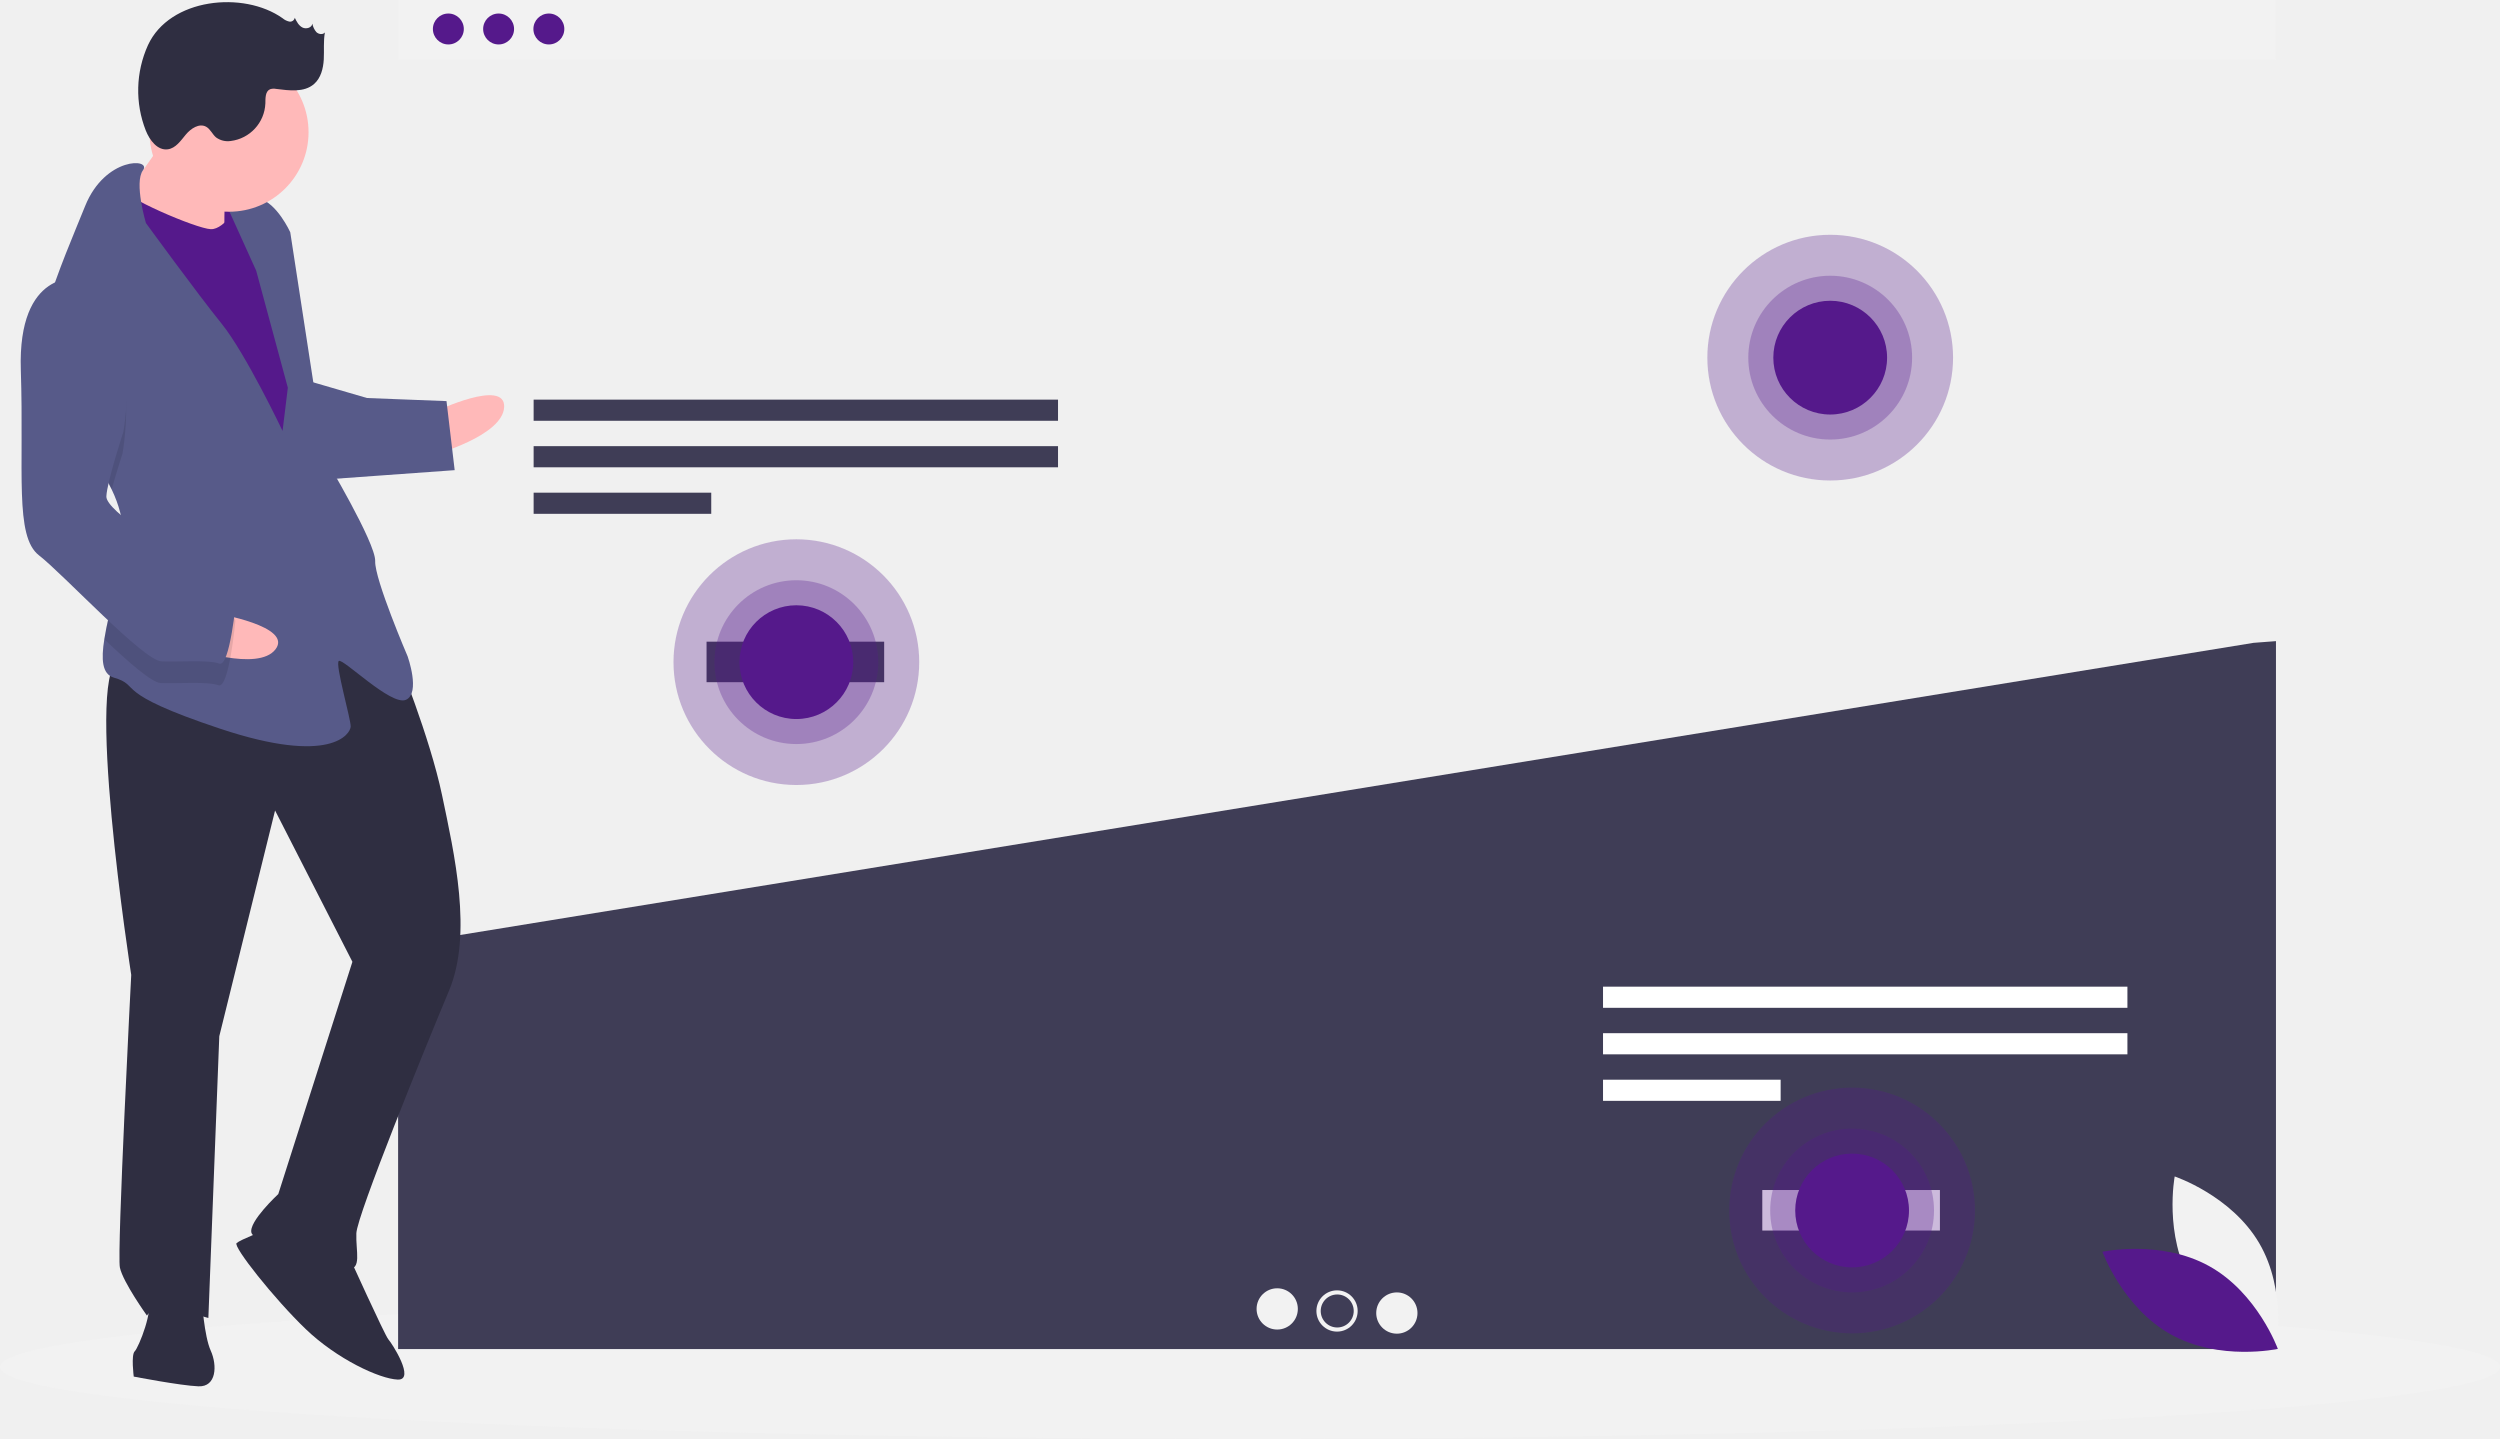
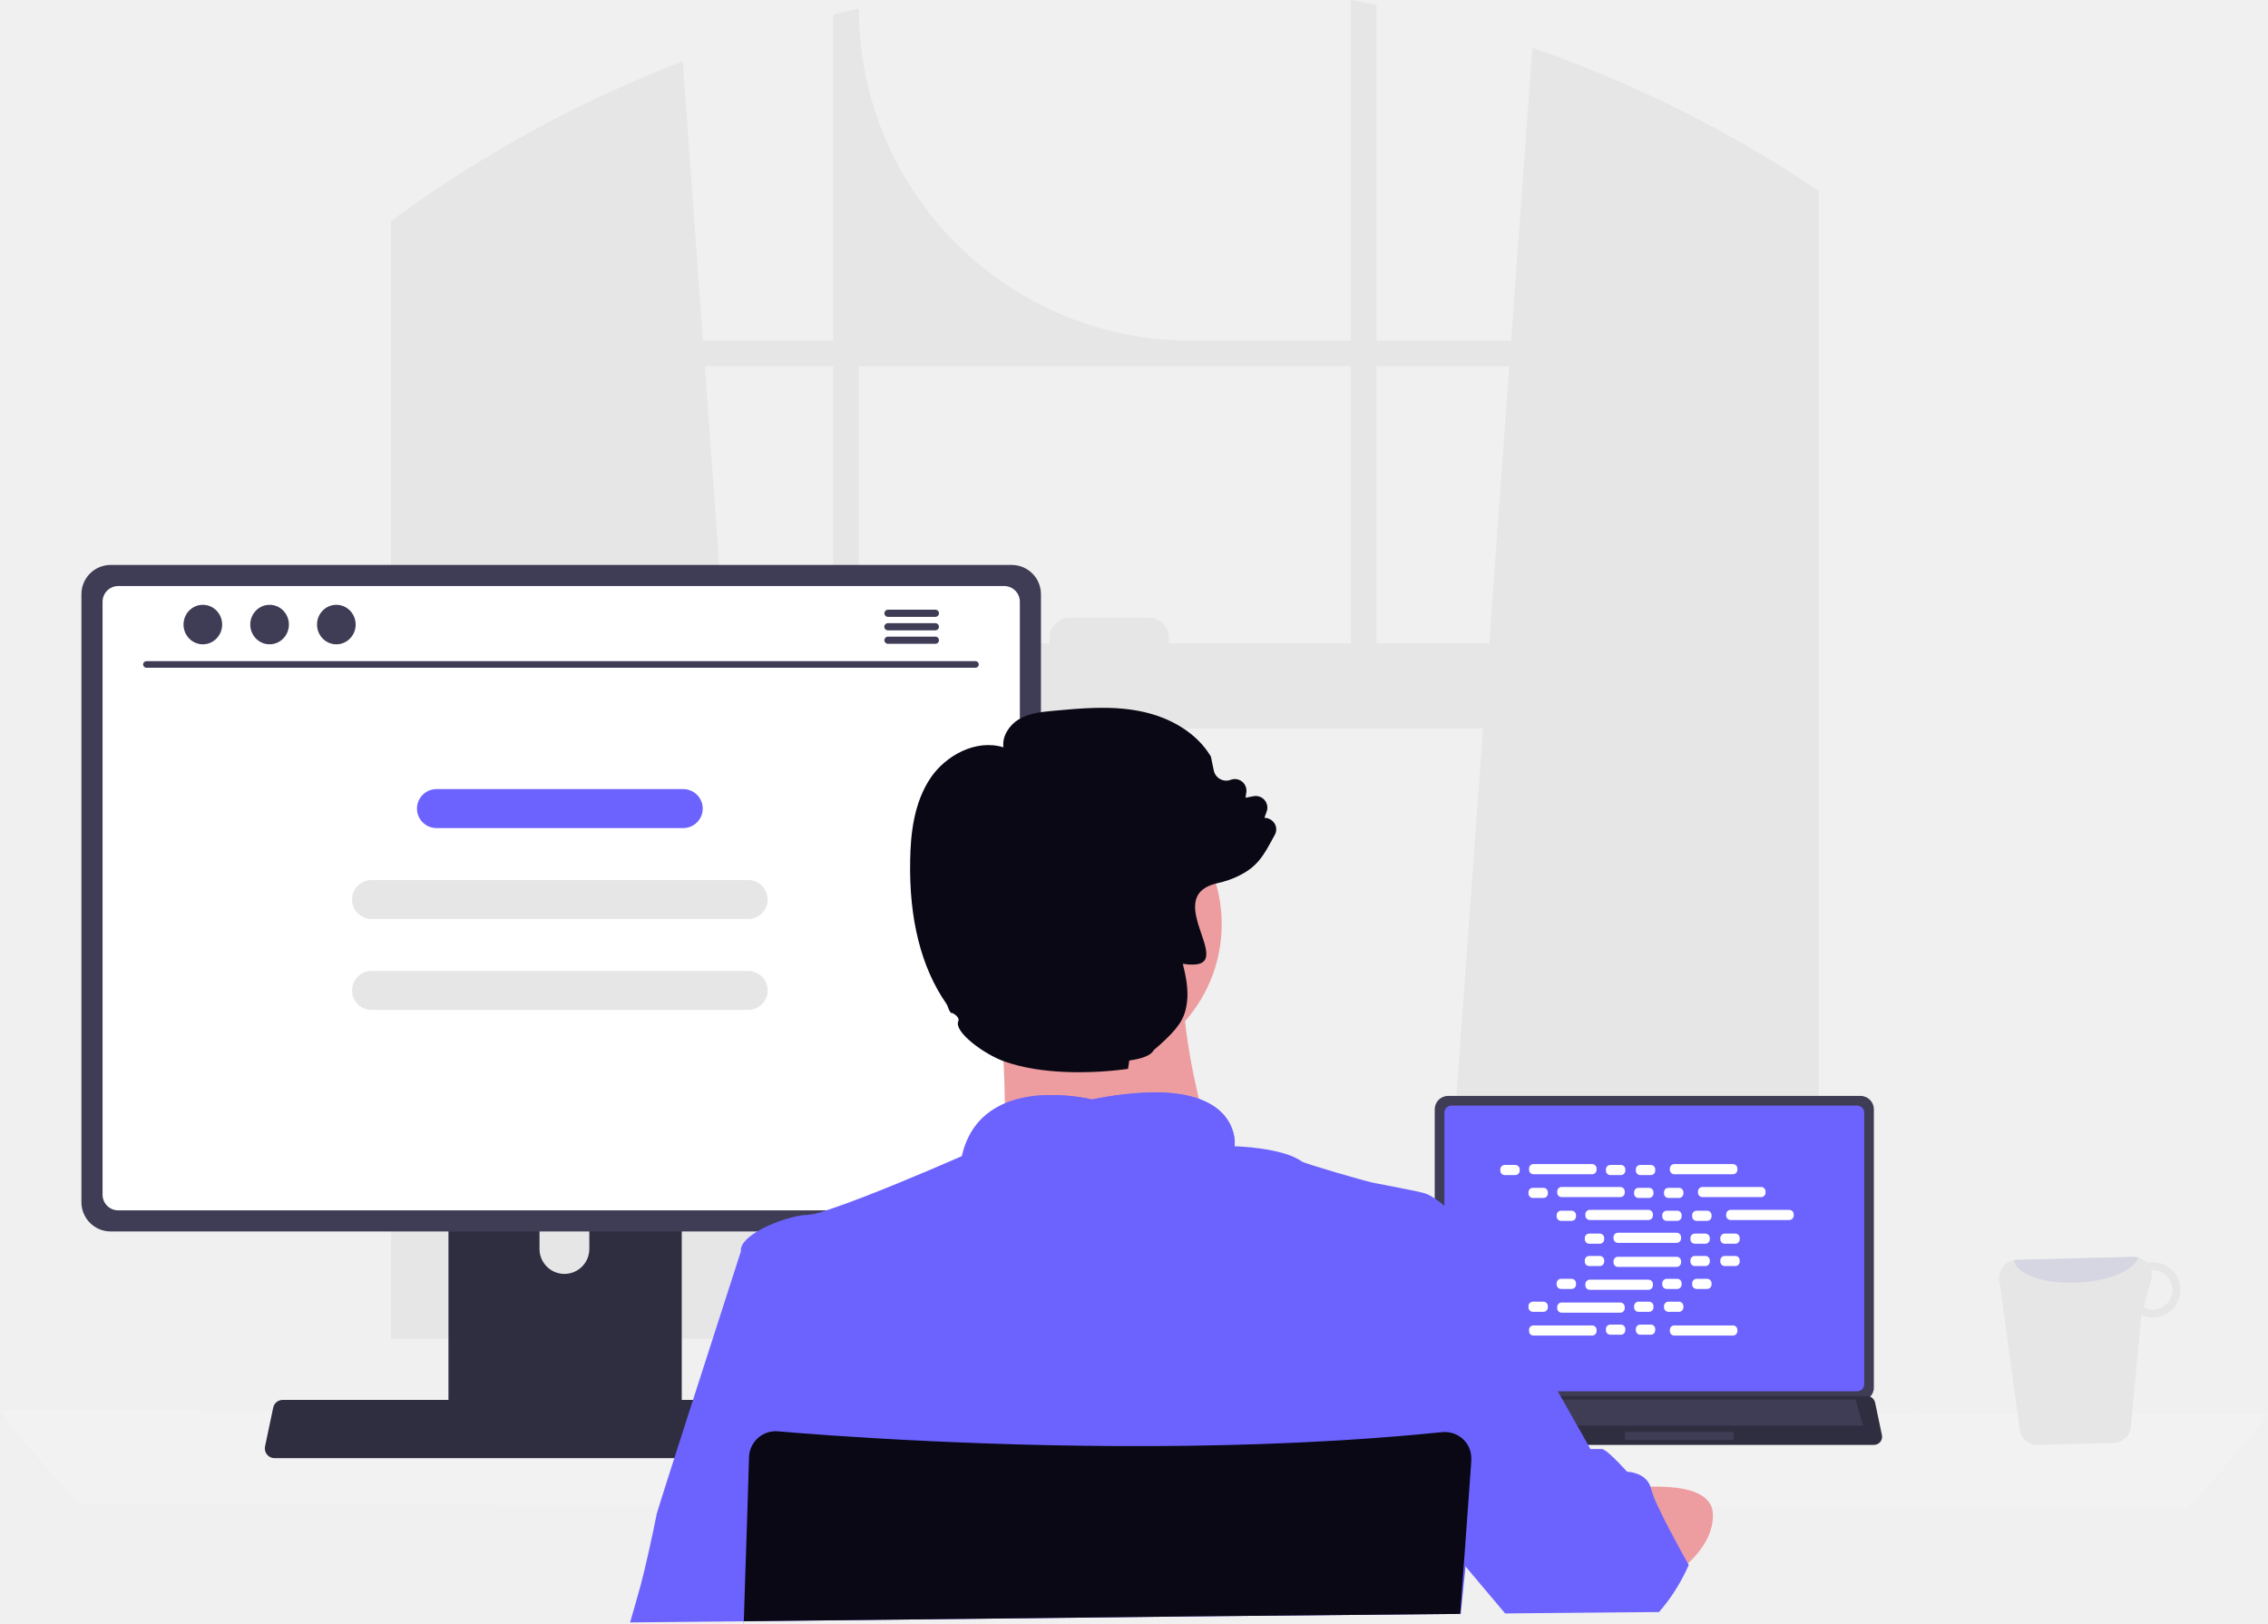
- <svg xmlns="http://www.w3.org/2000/svg" id="f0a8f4ba-cc2b-4400-9e08-d246a0bad060" width="1098.75" height="632.37" data-name="Layer 1" viewBox="0 0 1098.75 632.37">
-   <ellipse cx="549.375" cy="600.774" fill="#f2f2f2" rx="549.375" ry="31.597" />
-   <rect width="825.318" height="26.257" x="174.967" fill="#f2f2f2" />
-   <circle cx="197.053" cy="12.741" r="6.795" fill="#55198b" />
-   <circle cx="219.138" cy="12.741" r="6.795" fill="#55198b" />
-   <circle cx="241.223" cy="12.741" r="6.795" fill="#55198b" />
-   <polygon fill="#3f3d56" points="175.552 415.277 174.967 415.779 174.967 592.903 1000.285 592.903 1000.285 281.779 990.449 282.525 175.552 415.277" />
-   <rect width="230.47" height="9.293" x="234.529" y="175.641" fill="#3f3d56" />
-   <rect width="230.47" height="9.293" x="234.529" y="196.086" fill="#3f3d56" />
-   <rect width="78.063" height="9.293" x="234.529" y="216.531" fill="#3f3d56" />
-   <rect width="230.47" height="9.293" x="704.529" y="433.641" fill="#fff" />
-   <rect width="230.47" height="9.293" x="704.529" y="454.086" fill="#fff" />
-   <rect width="78.063" height="9.293" x="704.529" y="474.531" fill="#fff" />
-   <circle cx="561.335" cy="575.269" r="9.066" fill="#f2f2f2" />
-   <circle cx="587.626" cy="576.176" r="9.066" fill="#f2f2f2" />
-   <circle cx="613.917" cy="577.082" r="9.066" fill="#f2f2f2" />
-   <circle cx="587.709" cy="576.176" r="7.253" fill="#3f3d56" />
-   <rect width="78.063" height="17.81" x="310.529" y="282.014" fill="#3f3d56" />
-   <rect width="78.063" height="17.81" x="774.529" y="523.014" fill="#fff" />
-   <circle cx="350" cy="291.014" r="54" fill="#55198b" opacity=".3" />
-   <circle cx="350" cy="291.014" r="36" fill="#55198b" opacity=".3" />
-   <circle cx="350" cy="291.014" r="25" fill="#55198b" />
-   <circle cx="804.375" cy="157.185" r="54" fill="#55198b" opacity=".3" />
-   <circle cx="804.375" cy="157.185" r="36" fill="#55198b" opacity=".3" />
-   <circle cx="804.375" cy="157.185" r="25" fill="#55198b" />
-   <circle cx="814" cy="532.014" r="54" fill="#55198b" opacity=".3" />
-   <circle cx="814" cy="532.014" r="36" fill="#55198b" opacity=".3" />
-   <circle cx="814" cy="532.014" r="25" fill="#55198b" />
-   <rect width="22.242" height="28.597" x="141.093" y="215.02" fill="#55198b" transform="translate(244.8029 330.5492) rotate(-177.7793)" />
-   <path fill="#ffb9b9" d="M241.915,314.679s30.779-14.706,30.286-2.005-31.025,21.056-31.025,21.056Z" transform="translate(-50.625 -133.8148)" />
-   <path fill="#2f2e41" d="M225.028,422.139S239.549,457.681,244.915,483.328s13.536,60.942,3.026,85.974-40.392,98.599-40.7,106.537,2.559,15.999-3.791,15.752-40.907-11.126-42.31-15.95,11.79-17.032,11.79-17.032l32.577-102.082L171.518,490.021l-24.516,99.215-4.802,123.828s-23.567-7.274-26.988-1.047c0,0-10.559-14.719-11.9-21.131s4.987-128.591,4.987-128.591-21.632-139.163-4.169-138.486S189.992,382.622,225.028,422.139Z" transform="translate(-50.625 -133.8148)" />
-   <path fill="#2f2e41" d="M203.696,685.241s16.109,35.603,17.635,37.252,12.023,17.955,4.085,17.648-26.68-8.984-40.476-22.239-31.984-36.219-30.335-37.745,12.947-5.858,12.947-5.858Z" transform="translate(-50.625 -133.8148)" />
-   <path fill="#2f2e41" d="M139.333,705.004s.972,15.937,3.901,22.41,2.559,15.999-5.378,15.691-28.453-4.283-28.453-4.283-1.218-9.587.431-11.113,8.676-18.743,5.686-23.628S139.333,705.004,139.333,705.004Z" transform="translate(-50.625 -133.8148)" />
-   <path fill="#ffb9b9" d="M127.589,187.821s-16.922,26.373-23.518,32.477,11.962,19.543,11.962,19.543l33.215,4.468s-.418-30.225,1.293-33.338S127.589,187.821,127.589,187.821Z" transform="translate(-50.625 -133.8148)" />
-   <path fill="#55198b" d="M156.46,222.329s-6.843,12.454-13.193,12.208-39.196-14.239-40.599-19.064-10.88,34.557-10.88,34.557L172.16,391.471l19.605-13.549-9.499-83.045-7.802-44.821Z" transform="translate(-50.625 -133.8148)" />
-   <path fill="#575a89" d="M99.704,348.913c3.206,6.707,5.208,13.7,4.931,20.86-.012.318-.025.635-.053.952-.761,14.693-6.173,31.686-8.115,44.044-1.409,8.865-1.008,15.336,4.18,16.856,12.577,3.668-1.834,6.289,46.826,22.485s57.152,2.216,57.275-.959-6.891-27.296-5.242-28.822,23.074,19.974,29.548,17.045.739-19.051.739-19.051-14.583-33.954-14.275-41.892-22.089-45.375-22.089-45.375L178.193,235.891s-5.858-12.947-13.734-14.842-14.411,2.621-14.411,2.621L163.228,252.8l13.905,51.417-2.326,18.989s-16.17-34.016-26.791-47.147-33.264-44.218-33.264-44.218-5.286-17.837-1.296-23.168c3.991-5.346-16.647-6.147-25.446,15.771-4.664,11.616-12.236,28.939-16.979,45.068-4.227,14.289-6.223,27.646-2.036,35.281C75.396,316.457,91.496,331.789,99.704,348.913Z" transform="translate(-50.625 -133.8148)" />
-   <path d="M68.996,304.794c6.4,11.664,22.5,26.995,30.708,44.119,2.144-7.723,4.759-15.715,4.759-15.715s10.031-53.669-19.64-67.539a19.858,19.858,0,0,0-13.791,3.853C66.805,283.801,64.808,297.159,68.996,304.794Z" opacity=".1" transform="translate(-50.625 -133.8148)" />
-   <path fill="#575a89" d="M186.782,301.411l25.154,7.335,34.926,1.354,3.593,30.348L193.057,344.583S178.721,304.279,186.782,301.411Z" transform="translate(-50.625 -133.8148)" />
-   <path fill="#ffb9b9" d="M145.764,403.451s33.652,5.583,25.971,15.71-37.492-.52-37.492-.52Z" transform="translate(-50.625 -133.8148)" />
-   <path d="M104.581,370.725c-.761,14.693-6.173,31.686-8.115,44.044,10.72,10.146,20.914,19.095,24.756,19.244,7.938.308,20.7-.787,25.401.985s7.458-28.33,7.458-28.33-2.806-9.648-15.321-14.904C130.312,388.21,114.119,378.567,104.581,370.725Z" opacity=".1" transform="translate(-50.625 -133.8148)" />
-   <path fill="#575a89" d="M85.192,256.134s-26.865-4.222-25.414,40.353-2.832,73.027,7.973,81.396,45.903,46.298,53.84,46.606,20.7-.787,25.401.985,7.458-28.33,7.458-28.33S151.645,387.495,139.129,382.24s-42.002-23.888-41.756-30.238,7.458-28.33,7.458-28.33S114.863,270.004,85.192,256.134Z" transform="translate(-50.625 -133.8148)" />
-   <circle cx="100.654" cy="58.105" r="34.952" fill="#ffb9b9" />
-   <path fill="#2f2e41" d="M174.814,141.823a6.749,6.749,0,0,0,2.939,1.475,2.097,2.097,0,0,0,2.43-1.683c.8,1.658,1.702,3.426,3.335,4.277s4.157.137,4.393-1.689a7.706,7.706,0,0,0,1.774,3.744c1.013.966,2.85,1.21,3.734.125-.715,3.907-.274,7.926-.498,11.892s-1.282,8.17-4.278,10.778c-4.37,3.803-10.941,2.865-16.689,2.144a5.066,5.066,0,0,0-2.615.143c-2.152.917-2.055,3.913-2.084,6.252a17.373,17.373,0,0,1-15.212,16.497,8.709,8.709,0,0,1-6.472-1.58c-1.632-1.383-2.466-3.638-4.336-4.677-3.042-1.69-6.732.775-8.956,3.452s-4.416,5.969-7.862,6.459c-4.557.648-8.028-3.996-9.73-8.272a48.223,48.223,0,0,1,.958-37.47C125.158,132.949,157.661,129.669,174.814,141.823Z" transform="translate(-50.625 -133.8148)" />
-   <path fill="#f2f2f2" d="M1013.847,697.584c12.31,20.992,37.136,29.304,37.136,29.304s4.869-25.724-7.441-46.717-37.136-29.304-37.136-29.304S1001.538,676.592,1013.847,697.584Z" transform="translate(-50.625 -133.8148)" />
-   <path fill="#55198b" d="M1021.529,690.258c21.288,11.791,30.207,36.406,30.207,36.406s-25.597,5.499-46.885-6.292-30.207-36.406-30.207-36.406S1000.24,678.467,1021.529,690.258Z" transform="translate(-50.625 -133.8148)" />
+ <svg xmlns="http://www.w3.org/2000/svg" width="800" height="572.62" viewBox="0 0 800 572.62" role="img" artist="Katerina Limpitsouni" source="https://undraw.co/">
+   <g transform="translate(-28.583 -435)">
+     <path d="M878.163,227.233c-1-.664-2-1.294-3-1.936a435.517,435.517,0,0,0-91.985-44.589l-7.491,103.335H728.2V165.624c-2.989-.618-6-1.2-9.014-1.752V284.043H662.753A117.137,117.137,0,0,1,545.616,166.906h0c-3.024.653-6.025,1.352-9.026,2.1V284.043H490.627l-7.136-98.536a436.225,436.225,0,0,0-93.851,49.858c-.5.344-1.008.7-1.5,1.042-2.531,1.775-5.028,3.585-7.514,5.418V636.049H516.089l-2.394-33.158L500.523,420.835H765.779L752.607,602.891l-2.394,33.158H884.176V231.219Q881.186,229.192,878.163,227.233ZM536.591,390.769H498.347l-7.067-97.7h45.311Zm182.595,0H654.953v-1.936a7.078,7.078,0,0,0-7.09-7.078H619.939a7.075,7.075,0,0,0-7.078,7.078v1.936H545.616v-97.7H719.186Zm9.014,0v-97.7h46.834l-7.067,97.7Z" transform="translate(-214.08 271.129)" fill="#e6e6e6" />
+     <path d="M206.59,598.162a316.829,316.829,0,0,0,28.591,33.158L978,632.466a316.84,316.84,0,0,0,28.591-33.159Z" transform="translate(-178.007 334.261)" fill="#f2f2f2" />
+     <path d="M702.02,506.061v98.163a4.721,4.721,0,0,0,4.718,4.718H852.2a4.722,4.722,0,0,0,4.718-4.718V506.061a4.724,4.724,0,0,0-4.718-4.713H706.738a4.724,4.724,0,0,0-4.718,4.713Z" transform="translate(-167.359 320.188)" fill="#3f3d56" />
+     <path d="M705,506.849v95.73a2.526,2.526,0,0,0,2.521,2.521h143.04a2.526,2.526,0,0,0,2.521-2.521v-95.73a2.527,2.527,0,0,0-2.521-2.527H707.521A2.527,2.527,0,0,0,705,506.849Z" transform="translate(-166.926 320.62)" fill="#6c63ff" />
+     <path d="M699.446,609.93A2.829,2.829,0,0,0,701.672,611H857.433a2.866,2.866,0,0,0,2.8-3.454l-2.418-11.485a2.871,2.871,0,0,0-1.785-2.082,2.775,2.775,0,0,0-1.017-.192H704.08a2.776,2.776,0,0,0-1.017.192,2.871,2.871,0,0,0-1.785,2.082l-2.418,11.485a2.864,2.864,0,0,0,.585,2.389Z" transform="translate(-167.827 333.625)" fill="#2f2e41" />
+     <rect width="4.797" height="2.878" rx="0.488" transform="translate(542.16 932.354) rotate(180)" fill="#3f3d56" />
+     <rect width="4.797" height="2.878" rx="0.488" transform="translate(542.274 937.151) rotate(180)" fill="#3f3d56" />
+     <path d="M.559,0H37.82a.559.559,0,0,1,.559.559v1.76a.559.559,0,0,1-.559.559H.559A.559.559,0,0,1,0,2.319V.559A.559.559,0,0,1,.559,0Z" transform="translate(640.14 942.909) rotate(180)" fill="#3f3d56" />
+     <rect width="6.833" height="3.576" rx="1.561" transform="translate(557.798 845.887)" fill="#fff" />
+     <rect width="6.833" height="3.576" rx="1.561" transform="translate(595.05 845.887)" fill="#fff" />
+     <rect width="6.833" height="3.576" rx="1.561" transform="translate(605.604 845.887)" fill="#fff" />
+     <rect width="23.819" height="3.576" rx="1.561" transform="translate(567.931 845.588)" fill="#fff" />
+     <rect width="23.819" height="3.576" rx="1.561" transform="translate(617.599 845.588)" fill="#fff" />
+     <rect width="6.833" height="3.576" rx="1.561" transform="translate(567.732 853.957)" fill="#fff" />
+     <rect width="6.833" height="3.576" rx="1.561" transform="translate(604.983 853.957)" fill="#fff" />
+     <rect width="6.833" height="3.576" rx="1.561" transform="translate(615.538 853.957)" fill="#fff" />
+     <rect width="23.819" height="3.576" rx="1.561" transform="translate(577.865 853.659)" fill="#fff" />
+     <rect width="23.819" height="3.576" rx="1.561" transform="translate(627.532 853.659)" fill="#fff" />
+     <rect width="6.833" height="3.576" rx="1.561" transform="translate(577.666 862.029)" fill="#fff" />
+     <rect width="6.833" height="3.576" rx="1.561" transform="translate(614.916 862.029)" fill="#fff" />
+     <rect width="6.833" height="3.576" rx="1.561" transform="translate(625.471 862.029)" fill="#fff" />
+     <rect width="23.819" height="3.576" rx="1.561" transform="translate(587.798 861.73)" fill="#fff" />
+     <rect width="23.819" height="3.576" rx="1.561" transform="translate(637.466 861.73)" fill="#fff" />
+     <rect width="6.833" height="3.576" rx="1.561" transform="translate(587.599 870.099)" fill="#fff" />
+     <rect width="6.833" height="3.576" rx="1.561" transform="translate(624.85 870.099)" fill="#fff" />
+     <rect width="6.833" height="3.576" rx="1.561" transform="translate(635.404 870.099)" fill="#fff" />
+     <rect width="23.819" height="3.576" rx="1.561" transform="translate(597.732 869.801)" fill="#fff" />
+     <rect width="6.833" height="3.576" rx="1.561" transform="translate(595.05 902.193)" fill="#fff" />
+     <rect width="6.833" height="3.576" rx="1.561" transform="translate(605.604 902.193)" fill="#fff" />
+     <rect width="23.819" height="3.576" rx="1.561" transform="translate(617.599 902.491)" fill="#fff" />
+     <rect width="6.833" height="3.576" rx="1.561" transform="translate(557.798 902.193)" fill="#fff" />
+     <rect width="23.819" height="3.576" rx="1.561" transform="translate(567.931 902.491)" fill="#fff" />
+     <rect width="6.833" height="3.576" rx="1.561" transform="translate(567.732 894.122)" fill="#fff" />
+     <rect width="6.833" height="3.576" rx="1.561" transform="translate(604.983 894.122)" fill="#fff" />
+     <rect width="6.833" height="3.576" rx="1.561" transform="translate(615.538 894.122)" fill="#fff" />
+     <rect width="23.819" height="3.576" rx="1.561" transform="translate(577.865 894.42)" fill="#fff" />
+     <rect width="6.833" height="3.576" rx="1.561" transform="translate(577.666 886.051)" fill="#fff" />
+     <rect width="6.833" height="3.576" rx="1.561" transform="translate(614.916 886.051)" fill="#fff" />
+     <rect width="6.833" height="3.576" rx="1.561" transform="translate(625.471 886.051)" fill="#fff" />
+     <rect width="23.819" height="3.576" rx="1.561" transform="translate(587.798 886.349)" fill="#fff" />
+     <rect width="6.833" height="3.576" rx="1.561" transform="translate(587.599 877.98)" fill="#fff" />
+     <rect width="6.833" height="3.576" rx="1.561" transform="translate(624.85 877.98)" fill="#fff" />
+     <rect width="6.833" height="3.576" rx="1.561" transform="translate(635.404 877.98)" fill="#fff" />
+     <rect width="23.819" height="3.576" rx="1.561" transform="translate(597.732 878.278)" fill="#fff" />
+     <path d="M398.28,501.855V619.324h82.295V501.855a3.949,3.949,0,0,0-2.783-3.78,3.636,3.636,0,0,0-1.18-.183H402.254A3.967,3.967,0,0,0,398.28,501.855ZM430.4,542.218a8.785,8.785,0,1,1,17.57,0v13.63a8.785,8.785,0,1,1-17.57,0Z" transform="translate(-211.513 319.685)" fill="#2f2e41" />
+     <path d="M398.06,600.632V611.96a2.229,2.229,0,0,0,2.211,2.222h78.378a2.222,2.222,0,0,0,2.211-2.222V600.632Z" transform="translate(-211.545 334.62)" fill="#3f3d56" />
+     <path d="M285.25,348.139V562.621a10.316,10.316,0,0,0,10.308,10.308H613.4a10.316,10.316,0,0,0,10.308-10.308V348.139a10.322,10.322,0,0,0-10.308-10.3H295.558a10.321,10.321,0,0,0-10.308,10.3Z" transform="translate(-227.944 296.419)" fill="#3f3d56" />
+     <path d="M291.76,349.863V559.03a5.519,5.519,0,0,0,5.509,5.509H609.806a5.519,5.519,0,0,0,5.509-5.509V349.863a5.521,5.521,0,0,0-5.509-5.521H297.269A5.521,5.521,0,0,0,291.76,349.863Z" transform="translate(-226.998 297.364)" fill="#fff" />
+     <path d="M342.5,614.239a3.377,3.377,0,0,0,2.657,1.271H531.094a3.422,3.422,0,0,0,3.344-4.123l-2.886-13.71a3.428,3.428,0,0,0-2.13-2.485,3.313,3.313,0,0,0-1.214-.229H348.03a3.316,3.316,0,0,0-1.214.229,3.427,3.427,0,0,0-2.13,2.485l-2.886,13.71A3.419,3.419,0,0,0,342.5,614.239Z" transform="translate(-219.734 333.796)" fill="#2f2e41" />
+     <path d="M597.848,369.794H305.409a1.163,1.163,0,1,1,0-2.326h292.44a1.163,1.163,0,1,1,0,2.326Z" transform="translate(-225.183 300.726)" fill="#3f3d56" />
+     <ellipse cx="6.815" cy="6.967" rx="6.815" ry="6.967" transform="translate(93.317 648.321)" fill="#3f3d56" />
+     <ellipse cx="6.815" cy="6.967" rx="6.815" ry="6.967" transform="translate(116.861 648.321)" fill="#3f3d56" />
+     <ellipse cx="6.815" cy="6.967" rx="6.815" ry="6.967" transform="translate(140.405 648.321)" fill="#3f3d56" />
+     <path d="M0,0H138.582l2.729,9.163H0Z" transform="translate(544.477 928.654)" fill="#3f3d56" />
+     <path d="M550.486,351.622H533.763a1.266,1.266,0,0,0,0,2.531h16.722a1.266,1.266,0,1,0,0-2.531Z" transform="translate(-191.998 298.422)" fill="#3f3d56" />
+     <path d="M550.489,355.772H533.767a1.266,1.266,0,1,0,0,2.532h16.722a1.266,1.266,0,1,0,0-2.531Z" transform="translate(-192.002 299.025)" fill="#3f3d56" />
+     <path d="M550.486,359.922H533.763a1.266,1.266,0,0,0,0,2.531h16.722a1.266,1.266,0,1,0,0-2.531Z" transform="translate(-191.998 299.629)" fill="#3f3d56" />
+     <g transform="translate(733.68 878.293)">
+       <path d="M900.245,605.468a6.468,6.468,0,0,0,6.233,4.366l26.706-.687a6.38,6.38,0,0,0,6.029-4.695l3.779-40.411a9.873,9.873,0,0,0,4.272.878,9.739,9.739,0,0,0-.489-19.472,8.249,8.249,0,0,0-1.75.182,6.6,6.6,0,0,0-4.913-2.12l-41.079,1.061a5.89,5.89,0,0,0-1.013.126,6.416,6.416,0,0,0-4.912,8.331Zm43.522-44.17,2.689-9.63a6.557,6.557,0,0,0,.021-3.4c.13,0,.246-.062.376-.062a6.966,6.966,0,1,1,.326,13.929A6.556,6.556,0,0,1,943.767,561.3Z" transform="translate(-892.779 -543.508)" fill="#e6e6e6" />
+       <path d="M897.978,544.7c.875,5,10.715,8.522,22.546,7.911,10.88-.5,19.776-4.322,21.406-8.849a6.072,6.072,0,0,0-1.859-.248l-41.079,1.061a5.9,5.9,0,0,0-1.013.126Z" transform="translate(-892.737 -543.508)" fill="#d6d6e3" />
+     </g>
+     <g transform="translate(250.837 684.649)">
+       <path d="M608.259,538.318s-88.873,10.718-80.387,0c3.073-3.877,3.921-15.363,3.751-28.448-.054-3.975-.2-8.092-.4-12.192-.983-19.65-3.349-38.854-3.349-38.854s77.708-36.621,68.776-7.592c-3.573,11.728-2.4,28.2.313,43.659.795,4.511,1.715,8.932,2.68,13.13A307.827,307.827,0,0,0,608.259,538.318Z" transform="translate(-399.458 -372.022)" fill="#ed9da0" />
+       <path d="M424.283,703.042v-.75l156.862-1.706,95.572-.893h.268l-.1,1.322.134-1.322h.17v-.152l1.224-12.013.464-4.546.143-1.42.125-1.188,5.52-18.409,5.52-18.382,4.645-15.479,7.092-23.652s-4.019-9.379-6.252-12.058-11-21.856-11-21.856-12.523-17.292-20.856-19.382c-3.492-.893-10.388-2.081-17.712-3.573-2.742-.554-23.758-6.624-25.009-7.467-6.565-4.814-23.018-5.359-23.652-5.359h0a.382.382,0,0,1,0-.063v-.08a9.146,9.146,0,0,0,0-1.125,7.175,7.175,0,0,0-.08-1.25,1.127,1.127,0,0,0-.063-.447c-.045-.322-.1-.661-.179-1.018a4.473,4.473,0,0,0-.107-.473,15.378,15.378,0,0,0-1.117-3.117c-.063-.143-.143-.295-.214-.438a16.294,16.294,0,0,0-1.518-2.349c-.116-.152-.241-.313-.375-.464a17.487,17.487,0,0,0-2.43-2.358c-.241-.188-.491-.384-.75-.563a4.172,4.172,0,0,0-.456-.322l-.795-.518-.741-.429c-.652-.357-1.34-.706-2.09-1.036-.232-.107-.482-.205-.732-.3s-.643-.25-.974-.375h-.054l-.67-.268c-.509-.17-1.027-.322-1.572-.473l-.831-.214-.893-.205-.893-.188c-.893-.179-1.849-.339-2.849-.464l-1.018-.125-1.045-.107-1.081-.089-1.536-.089-1.786-.063a111.389,111.389,0,0,0-23.448,2.494,64.549,64.549,0,0,0-16.3-1.5h-.777l-.893.054H528.6l-1.152.107a8.563,8.563,0,0,0-1.161.134c-.384.054-.786.1-1.17.161l-.589.1c-.581.1-1.17.205-1.786.33q-.295.054-.589.134c-.777.17-1.554.375-2.322.607-.384.107-.768.232-1.152.366-.2.054-.384.125-.572.2l-.572.205-.563.223-.67.268c-.339.143-.67.295-1,.456-.188.08-.375.17-.554.268s-.366.179-.536.277a24.783,24.783,0,0,0-5.547,3.912l-.456.438-.447.456c-.152.152-.295.313-.438.473a21.268,21.268,0,0,0-1.626,2.01c-.143.188-.277.375-.411.572a23.843,23.843,0,0,0-1.536,2.608c-.116.214-.223.438-.33.652a29.205,29.205,0,0,0-1.786,4.689q-.25.893-.456,1.786s-18.909,8.343-34.593,14.381c-4.171,1.608-8.1,3.064-11.388,4.162-.956.321-1.849.616-2.68.893a23.849,23.849,0,0,1-5.582,1.286,17.553,17.553,0,0,0-2.68.25c-7.208,1.17-19.561,6.252-20.91,11.353a3.294,3.294,0,0,0-.089,1.25s-29.377,90.954-29.7,92.624c-1.3,6.806-4.2,19.766-5.627,25.009-1.063,3.912-2.608,9.271-3.671,12.951a1.253,1.253,0,0,1-.089.313l40.042-.393v.75h.125Z" transform="translate(-384.17 -380.107)" fill="#6c63ff" />
+       <path d="M611.55,533.527c-25.9,4.77-74.671,3.742-95.75,3.019,7.726-27.689,45.4-18.275,45.4-18.275C607.835,508.964,611.407,528.275,611.55,533.527Z" transform="translate(-398.229 -380.111)" fill="#6c63ff" />
+       <path d="M776.94,672.225s30.511-4.689,31.11,8.709-15.559,22.758-15.559,22.758Z" transform="translate(-426.121 -396.736)" fill="#ed9da0" />
+       <path d="M791.874,692.2s-.795,1.893-2.26,4.636a61.634,61.634,0,0,1-8.039,11.763l-.241.259h-1.447l-51.573.473h-1.233l-.152-.179-10-11.87-3.769-4.475-.152-.188-.321-.375-.179-.214-.232-.277-7.333-8.7,2.68-11.165,4.564-18.811.116-.456.893-3.573.634-2.68,2.126-8.735,7.288-30.056,12.951,6.7L749.85,638.4l7.333,12.951H761.2c.759,0,2.5,1.465,4.252,3.153.625.6,1.25,1.233,1.786,1.786,1.59,1.643,2.849,3.055,2.849,3.055s6.511.143,8.262,5.27a6.249,6.249,0,0,1,.223.759,35.994,35.994,0,0,0,2.26,5.859c1.152,2.51,2.6,5.359,4.064,8.208,2.724,5.225,5.493,10.2,6.511,12l.125.223Z" transform="translate(-418.431 -389.916)" fill="#6c63ff" />
+       <path d="M429.08,717.336v-.75l156.862-1.706,95.572-.893h.268v-.152l.893-12,.384-5.359,1.465-20.2,1.152-15.988v-.393a9.484,9.484,0,0,0-.1-2.206.269.269,0,0,0,0-.089,9.282,9.282,0,0,0-1.786-4.144,9.414,9.414,0,0,0-8.414-3.573c-10.817,1.108-21.74,1.992-32.673,2.68-1.492.107-2.983.2-4.466.277-70.509,4.189-140.383.795-178.192-1.786l-2.68-.2c-6.547-.465-12.022-.893-16.238-1.259a9.414,9.414,0,0,0-10.039,7.619,9.827,9.827,0,0,0-.161,1.465l-.607,19.793-.831,25.072-.393,12.826v1Z" transform="translate(-388.967 -394.4)" fill="#090814" />
+       <ellipse cx="51.737" cy="51.737" rx="51.737" ry="51.737" transform="translate(105.21 24.575)" fill="#ed9da0" />
+       <path d="M670.988,405.522a4.365,4.365,0,0,0-3.123-1.382l.778-2.16a4.1,4.1,0,0,0-4.6-5.457l-2.833.546.267-1.893a4.1,4.1,0,0,0-5.492-4.435,4.373,4.373,0,0,1-3.762-.267,4.466,4.466,0,0,1-2.229-3.031l-.987-4.76-.1-.255c-4.807-8.012-14.049-13.84-25.359-15.977-10.067-1.916-20.389-.94-30.34-.023-3.948.372-8.406.79-12.122,3.065-3.158,1.951-5.829,5.852-5.283,9.788-9.811-3.007-20.331,3-25.544,10.566-6.177,9.01-7.187,20.3-7.35,29.12-.441,20.877,3.867,37.957,12.772,50.775.65.929.813,2.868,2.1,3.518l-.267-.43c1.44.72,2.9,1.881,2.357,3.123-1.567,3.576,8.848,11.483,16.186,14.1,13.388,4.772,31.187,4.366,43.7,2.647l.441-2.961c4.517-.615,7.7-1.788,8.592-3.623,1.579-1.347,2.926-2.554,4.1-3.669l.012-.012c.023-.023.07-.058.093-.081,5.655-5.422,6.967-8.511,7.559-13.213.569-4.61-.441-9.289-1.475-13.5,21.759,3.367-8.569-23.176,11.7-28.308a6.308,6.308,0,0,1,.708-.174c.592-.139,1.184-.279,1.753-.441a30.7,30.7,0,0,0,7.8-3.332c5.666-3.448,7.536-8.023,10.462-13.178a3.978,3.978,0,0,0-.522-4.679Z" transform="translate(-444.113 -365.348)" fill="#090814" />
+     </g>
+     <g transform="translate(152.761 713.325)">
+       <path d="M6.872,0H93.92a6.872,6.872,0,1,1,0,13.744H6.872A6.872,6.872,0,0,1,6.872,0Z" transform="translate(22.907 0)" fill="#6c63ff" />
+       <path d="M6.872,0H139.735a6.872,6.872,0,0,1,0,13.744H6.872A6.872,6.872,0,0,1,6.872,0Z" transform="translate(0 32.07)" fill="#e6e6e6" />
+       <path d="M6.872,0H139.735a6.872,6.872,0,0,1,0,13.744H6.872A6.872,6.872,0,0,1,6.872,0Z" transform="translate(0 64.141)" fill="#e6e6e6" />
+     </g>
+   </g>
</svg>
